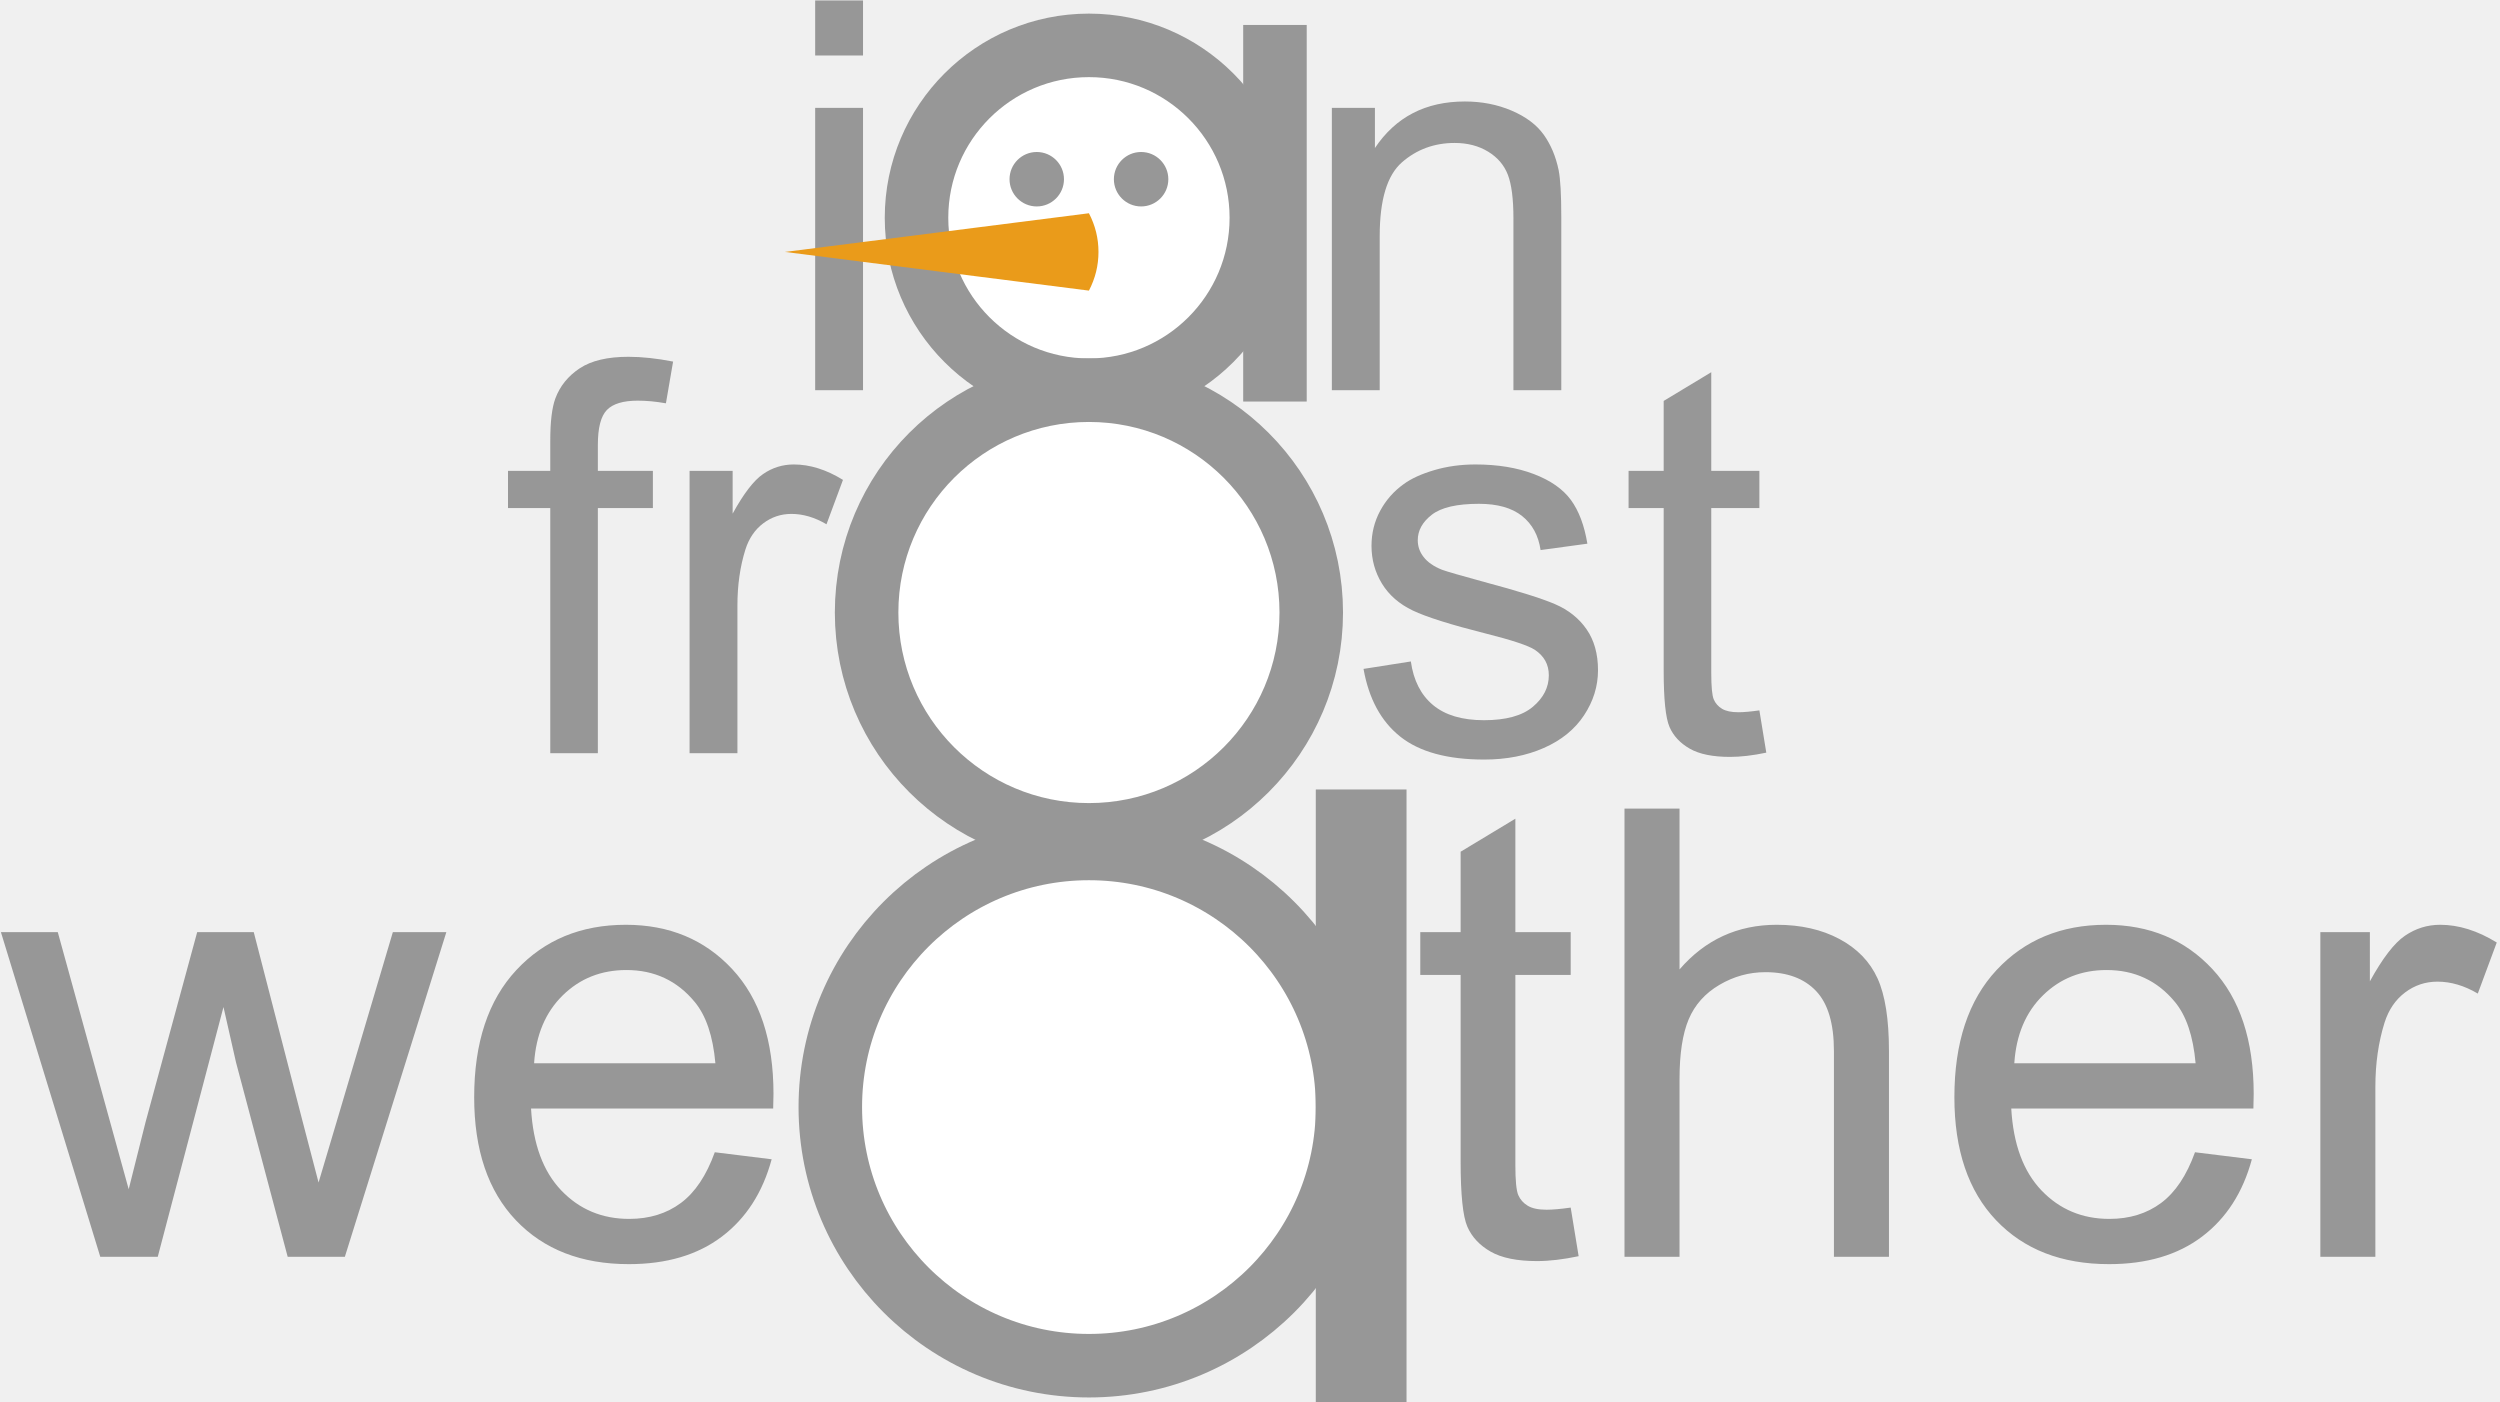
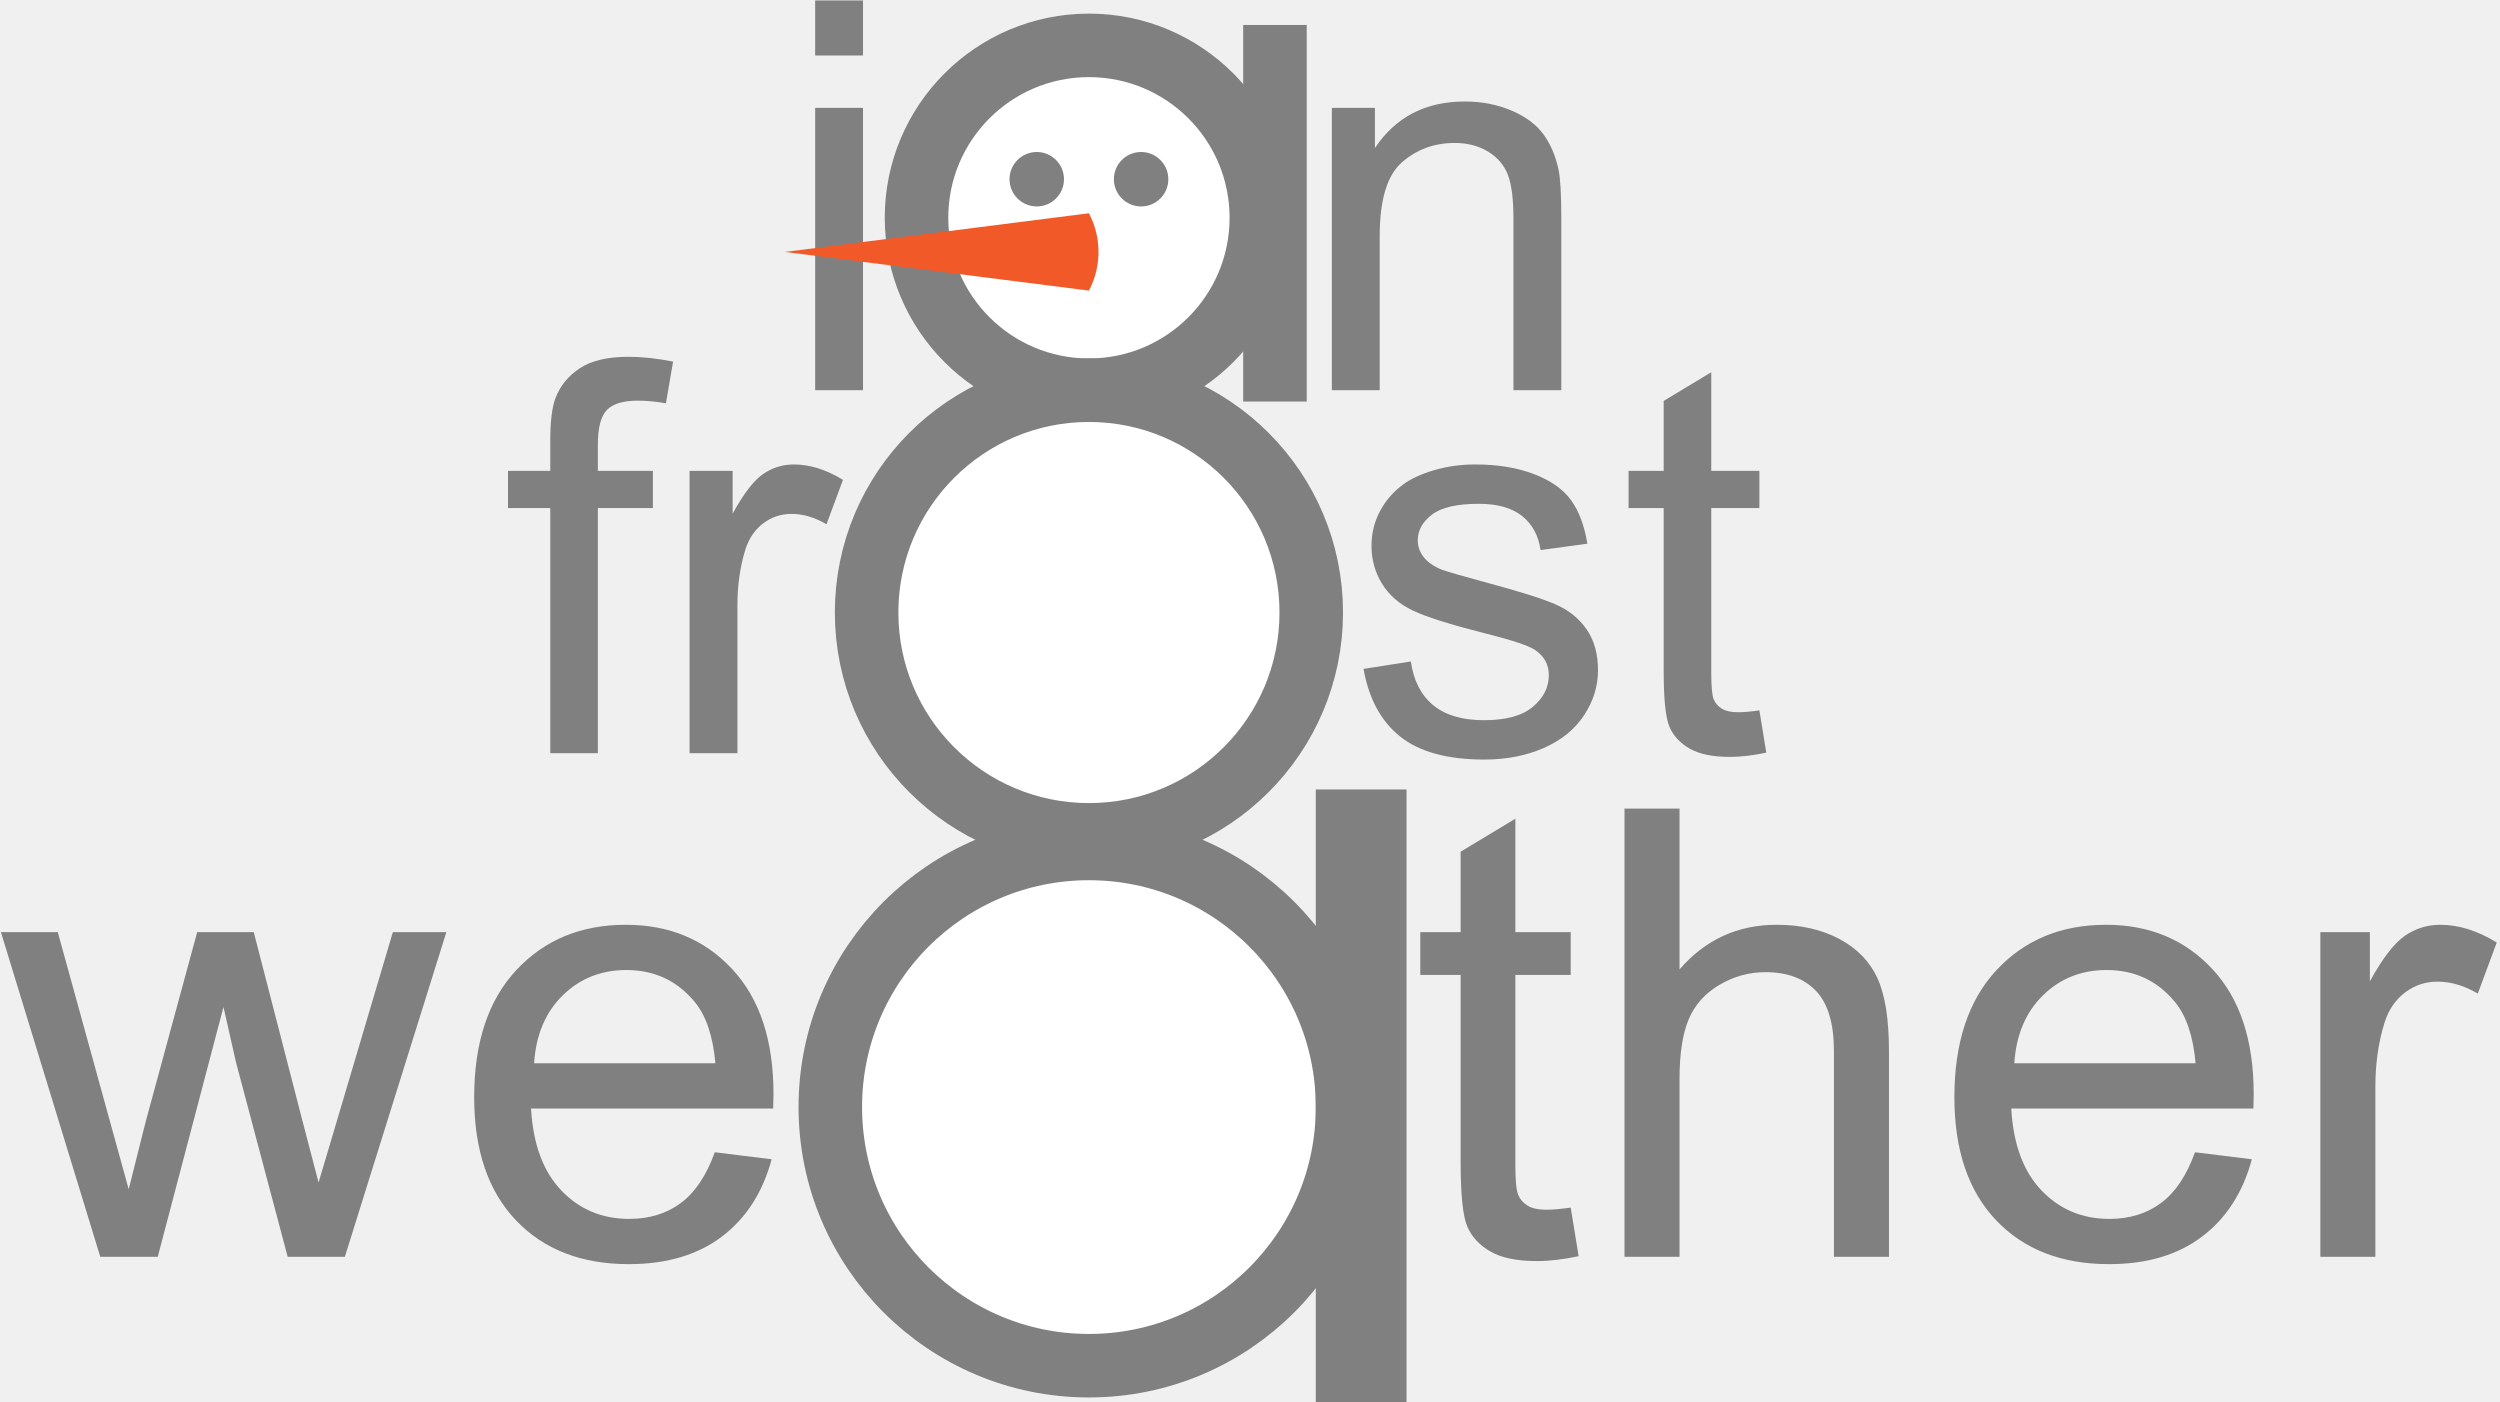
- <svg xmlns="http://www.w3.org/2000/svg" width="551px" height="309px" viewBox="0 0 551 309" version="1.1">
-   <defs />
+ <svg xmlns="http://www.w3.org/2000/svg" class="c-logo" viewBox="0 0 551 309" version="1.1">
  <g id="Page-1" stroke="none" stroke-width="1" fill="none" fill-rule="evenodd">
    <g id="ianfrostweather">
-       <circle id="Oval" stroke="#979797" stroke-width="14" fill="#FFFFFF" cx="240" cy="48" r="38" />
-       <circle id="Oval" stroke="#979797" fill="#979797" cx="228.5" cy="39.5" r="5.5" />
-       <circle id="Oval" stroke="#979797" fill="#979797" cx="251.5" cy="39.5" r="5.5" />
-       <circle id="Oval" stroke="#979797" stroke-width="14" fill="#FFFFFF" cx="240" cy="135" r="49" />
-       <circle id="Oval" stroke="#979797" stroke-width="14" fill="#FFFFFF" cx="240" cy="244" r="57" />
-       <path d="M281,12.5 L281,81.5" id="Line" stroke="#979797" stroke-width="14" stroke-linecap="square" />
-       <path d="M300,184 L300,299" id="Line" stroke="#979797" stroke-width="20" stroke-linecap="square" />
-       <path d="M179.662,12.23 L179.662,0.102 L190.209,0.102 L190.209,12.23 L179.662,12.23 Z M179.662,86 L179.662,23.773 L190.209,23.773 L190.209,86 L179.662,86 Z" id="i" fill="#979797" />
-       <path d="M121.279,166 L121.279,111.977 L111.963,111.977 L111.963,103.773 L121.279,103.773 L121.279,97.152 C121.279,92.973 121.65,89.867 122.393,87.836 C123.408,85.102 125.195,82.885 127.754,81.186 C130.313,79.486 133.896,78.637 138.506,78.637 C141.475,78.637 144.756,78.988 148.35,79.691 L146.768,88.891 C144.58,88.5 142.51,88.305 140.557,88.305 C137.353,88.305 135.088,88.988 133.76,90.355 C132.432,91.723 131.768,94.281 131.768,98.031 L131.768,103.773 L143.896,103.773 L143.896,111.977 L131.768,111.977 L131.768,166 L121.279,166 Z M151.982,166 L151.982,103.773 L161.475,103.773 L161.475,113.207 C163.896,108.793 166.133,105.883 168.184,104.477 C170.234,103.07 172.49,102.367 174.951,102.367 C178.506,102.367 182.119,103.5 185.791,105.766 L182.158,115.551 C179.58,114.027 177.002,113.266 174.424,113.266 C172.119,113.266 170.049,113.959 168.213,115.346 C166.377,116.732 165.068,118.656 164.287,121.117 C163.115,124.867 162.529,128.969 162.529,133.422 L162.529,166 L151.982,166 Z" id="fr" fill="#979797" />
-       <path d="M22.1,277 L0.2,205.439 L12.733,205.439 L24.121,246.745 L28.366,262.108 C28.546,261.345 29.781,256.426 32.072,247.352 L43.46,205.439 L55.926,205.439 L66.64,246.947 L70.211,260.626 L74.321,246.812 L86.585,205.439 L98.377,205.439 L76.006,277 L63.405,277 L52.018,234.145 L49.255,221.948 L34.768,277 L22.1,277 Z M157.539,253.955 L170.072,255.505 C168.096,262.827 164.435,268.51 159.089,272.553 C153.743,276.596 146.915,278.617 138.604,278.617 C128.138,278.617 119.838,275.394 113.707,268.948 C107.575,262.501 104.509,253.461 104.509,241.826 C104.509,229.787 107.608,220.443 113.808,213.795 C120.007,207.146 128.048,203.822 137.931,203.822 C147.499,203.822 155.315,207.079 161.38,213.593 C167.444,220.106 170.477,229.27 170.477,241.085 C170.477,241.804 170.454,242.882 170.409,244.319 L117.042,244.319 C117.491,252.181 119.715,258.2 123.713,262.378 C127.711,266.556 132.697,268.645 138.672,268.645 C143.119,268.645 146.915,267.477 150.06,265.141 C153.204,262.805 155.697,259.076 157.539,253.955 Z M117.716,234.347 L157.674,234.347 C157.135,228.327 155.607,223.813 153.092,220.803 C149.228,216.131 144.22,213.795 138.065,213.795 C132.495,213.795 127.812,215.659 124.016,219.388 C120.22,223.116 118.12,228.103 117.716,234.347 Z" id="we" fill="#979797" />
-       <path d="M346.181,266.151 L347.933,276.865 C344.519,277.584 341.464,277.943 338.769,277.943 C334.367,277.943 330.953,277.247 328.527,275.854 C326.101,274.462 324.394,272.631 323.406,270.363 C322.417,268.094 321.923,263.321 321.923,256.044 L321.923,214.873 L313.029,214.873 L313.029,205.439 L321.923,205.439 L321.923,187.718 L333.985,180.44 L333.985,205.439 L346.181,205.439 L346.181,214.873 L333.985,214.873 L333.985,256.718 C333.985,260.177 334.198,262.4 334.625,263.389 C335.052,264.377 335.748,265.163 336.714,265.747 C337.68,266.331 339.061,266.623 340.858,266.623 C342.206,266.623 343.98,266.466 346.181,266.151 Z M358.041,277 L358.041,178.217 L370.169,178.217 L370.169,213.66 C375.83,207.102 382.972,203.822 391.597,203.822 C396.898,203.822 401.502,204.867 405.411,206.956 C409.319,209.044 412.115,211.931 413.8,215.614 C415.484,219.298 416.327,224.644 416.327,231.651 L416.327,277 L404.198,277 L404.198,231.651 C404.198,225.587 402.884,221.173 400.256,218.411 C397.628,215.648 393.911,214.267 389.104,214.267 C385.51,214.267 382.13,215.199 378.963,217.063 C375.796,218.927 373.539,221.454 372.191,224.644 C370.843,227.833 370.169,232.235 370.169,237.851 L370.169,277 L358.041,277 Z M483.777,253.955 L496.31,255.505 C494.333,262.827 490.672,268.51 485.327,272.553 C479.981,276.596 473.153,278.617 464.842,278.617 C454.375,278.617 446.076,275.394 439.944,268.948 C433.812,262.501 430.747,253.461 430.747,241.826 C430.747,229.787 433.846,220.443 440.045,213.795 C446.245,207.146 454.286,203.822 464.168,203.822 C473.737,203.822 481.553,207.079 487.618,213.593 C493.682,220.106 496.714,229.27 496.714,241.085 C496.714,241.804 496.692,242.882 496.647,244.319 L443.28,244.319 C443.729,252.181 445.953,258.2 449.951,262.378 C453.949,266.556 458.935,268.645 464.91,268.645 C469.357,268.645 473.153,267.477 476.297,265.141 C479.442,262.805 481.935,259.076 483.777,253.955 Z M443.954,234.347 L483.912,234.347 C483.373,228.327 481.845,223.813 479.33,220.803 C475.466,216.131 470.458,213.795 464.303,213.795 C458.733,213.795 454.05,215.659 450.254,219.388 C446.458,223.116 444.358,228.103 443.954,234.347 Z M511.404,277 L511.404,205.439 L522.32,205.439 L522.32,216.288 C525.105,211.212 527.677,207.865 530.035,206.248 C532.394,204.631 534.988,203.822 537.818,203.822 C541.906,203.822 546.061,205.125 550.284,207.73 L546.106,218.983 C543.141,217.231 540.176,216.355 537.211,216.355 C534.561,216.355 532.18,217.153 530.069,218.748 C527.958,220.342 526.453,222.555 525.554,225.385 C524.207,229.697 523.533,234.414 523.533,239.535 L523.533,277 L511.404,277 Z" id="ther" fill="#979797" />
-       <path d="M300.521,147.426 L310.951,145.785 C311.537,149.965 313.168,153.168 315.844,155.395 C318.52,157.621 322.26,158.734 327.064,158.734 C331.908,158.734 335.502,157.748 337.846,155.775 C340.189,153.803 341.361,151.488 341.361,148.832 C341.361,146.449 340.326,144.574 338.256,143.207 C336.811,142.27 333.217,141.078 327.475,139.633 C319.74,137.68 314.379,135.99 311.391,134.564 C308.402,133.139 306.137,131.166 304.594,128.646 C303.051,126.127 302.279,123.344 302.279,120.297 C302.279,117.523 302.914,114.955 304.184,112.592 C305.453,110.229 307.182,108.266 309.369,106.703 C311.01,105.492 313.246,104.467 316.078,103.627 C318.91,102.787 321.947,102.367 325.189,102.367 C330.072,102.367 334.359,103.07 338.051,104.477 C341.742,105.883 344.467,107.787 346.225,110.189 C347.982,112.592 349.193,115.805 349.857,119.828 L339.545,121.234 C339.076,118.031 337.719,115.531 335.473,113.734 C333.227,111.937 330.053,111.039 325.951,111.039 C321.107,111.039 317.65,111.84 315.58,113.441 C313.51,115.043 312.475,116.918 312.475,119.066 C312.475,120.434 312.904,121.664 313.764,122.758 C314.623,123.891 315.971,124.828 317.807,125.57 C318.861,125.961 321.967,126.859 327.123,128.266 C334.584,130.258 339.789,131.889 342.738,133.158 C345.688,134.428 348.002,136.273 349.682,138.695 C351.361,141.117 352.201,144.125 352.201,147.719 C352.201,151.234 351.176,154.545 349.125,157.65 C347.074,160.756 344.115,163.158 340.248,164.857 C336.381,166.557 332.006,167.406 327.123,167.406 C319.037,167.406 312.875,165.727 308.637,162.367 C304.398,159.008 301.693,154.027 300.521,147.426 Z M387.768,156.566 L389.291,165.883 C386.322,166.508 383.666,166.82 381.322,166.82 C377.494,166.82 374.525,166.215 372.416,165.004 C370.307,163.793 368.822,162.201 367.963,160.229 C367.104,158.256 366.674,154.106 366.674,147.777 L366.674,111.977 L358.939,111.977 L358.939,103.773 L366.674,103.773 L366.674,88.363 L377.162,82.035 L377.162,103.773 L387.768,103.773 L387.768,111.977 L377.162,111.977 L377.162,148.363 C377.162,151.371 377.348,153.305 377.719,154.164 C378.09,155.023 378.695,155.707 379.535,156.215 C380.375,156.723 381.576,156.977 383.139,156.977 C384.311,156.977 385.854,156.84 387.768,156.566 Z" id="st" fill="#979797" />
-       <path d="M293.541,86 L293.541,23.773 L303.033,23.773 L303.033,32.621 C307.604,25.785 314.205,22.367 322.838,22.367 C326.588,22.367 330.035,23.041 333.18,24.389 C336.324,25.736 338.678,27.504 340.24,29.691 C341.803,31.879 342.896,34.477 343.521,37.484 C343.912,39.438 344.107,42.855 344.107,47.738 L344.107,86 L333.561,86 L333.561,48.148 C333.561,43.852 333.15,40.639 332.33,38.51 C331.51,36.381 330.055,34.682 327.965,33.412 C325.875,32.143 323.424,31.508 320.611,31.508 C316.119,31.508 312.242,32.934 308.98,35.785 C305.719,38.637 304.088,44.047 304.088,52.016 L304.088,86 L293.541,86 Z" id="n" fill="#979797" />
-       <path d="M207.552,20.974 L216.078,87.974 C213.39,89.377 210.548,90.078 207.552,90.078 C204.557,90.078 201.715,89.377 199.026,87.974 L207.552,20.974 Z" id="Triangle" fill="#EA9B1A" transform="translate(207.5522, 55.52612) rotate(-90) translate(-207.5522, -55.52612) " />
+       <path d="M179.662,12.23 L179.662,0.102 L190.209,0.102 L190.209,12.23 L179.662,12.23 Z M179.662,86 L179.662,23.773 L190.209,23.773 L190.209,86 L179.662,86 Z" id="i" fill="#808080" fill-rule="nonzero" />
+       <g id="head-container" transform="translate(173, 10)" fill-rule="nonzero">
+         <g class="js-circle-1" id="head">
+           <circle id="Oval" stroke="#808080" stroke-width="14" fill="#FFFFFF" cx="67" cy="38" r="38" />
+           <circle id="Oval" stroke="#808080" fill="#808080" cx="55.5" cy="29.5" r="5.5" />
+           <circle id="Oval" stroke="#808080" fill="#808080" cx="78.5" cy="29.5" r="5.5" />
+           <path d="M34.552,10.974 L43.078,77.974 C40.39,79.377 37.548,80.078 34.552,80.078 C31.557,80.078 28.715,79.377 26.026,77.974 L34.552,10.974 Z" id="Triangle" fill="#F15929" transform="translate(34.55225, 45.52612) rotate(-90) translate(-34.55225, -45.52612) " />
+         </g>
+       </g>
+       <circle class="js-circle-2" id="Oval" stroke="#808080" stroke-width="14" fill="#FFFFFF" fill-rule="nonzero" cx="240" cy="135" r="49" />
+       <circle class="js-circle-3" id="Oval" stroke="#808080" stroke-width="14" fill="#FFFFFF" fill-rule="nonzero" cx="240" cy="244" r="57" />
+       <path d="M281,12.5 L281,81.5" id="Line" stroke="#808080" stroke-width="14" stroke-linecap="square" />
+       <path d="M300,184 L300,299" id="Line" stroke="#808080" stroke-width="20" stroke-linecap="square" />
+       <path d="M121.279,166 L121.279,111.977 L111.963,111.977 L111.963,103.773 L121.279,103.773 L121.279,97.152 C121.279,92.973 121.65,89.867 122.393,87.836 C123.408,85.102 125.195,82.885 127.754,81.186 C130.313,79.486 133.896,78.637 138.506,78.637 C141.475,78.637 144.756,78.988 148.35,79.691 L146.768,88.891 C144.58,88.5 142.51,88.305 140.557,88.305 C137.353,88.305 135.088,88.988 133.76,90.355 C132.432,91.723 131.768,94.281 131.768,98.031 L131.768,103.773 L143.896,103.773 L143.896,111.977 L131.768,111.977 L131.768,166 L121.279,166 Z M151.982,166 L151.982,103.773 L161.475,103.773 L161.475,113.207 C163.896,108.793 166.133,105.883 168.184,104.477 C170.234,103.07 172.49,102.367 174.951,102.367 C178.506,102.367 182.119,103.5 185.791,105.766 L182.158,115.551 C179.58,114.027 177.002,113.266 174.424,113.266 C172.119,113.266 170.049,113.959 168.213,115.346 C166.377,116.732 165.068,118.656 164.287,121.117 C163.115,124.867 162.529,128.969 162.529,133.422 L162.529,166 L151.982,166 Z" id="fr" fill="#808080" fill-rule="nonzero" />
+       <path d="M22.1,277 L0.2,205.439 L12.733,205.439 L24.121,246.745 L28.366,262.108 C28.546,261.345 29.781,256.426 32.072,247.352 L43.46,205.439 L55.926,205.439 L66.64,246.947 L70.211,260.626 L74.321,246.812 L86.585,205.439 L98.377,205.439 L76.006,277 L63.405,277 L52.018,234.145 L49.255,221.948 L34.768,277 L22.1,277 Z M157.539,253.955 L170.072,255.505 C168.096,262.827 164.435,268.51 159.089,272.553 C153.743,276.596 146.915,278.617 138.604,278.617 C128.138,278.617 119.838,275.394 113.707,268.948 C107.575,262.501 104.509,253.461 104.509,241.826 C104.509,229.787 107.608,220.443 113.808,213.795 C120.007,207.146 128.048,203.822 137.931,203.822 C147.499,203.822 155.315,207.079 161.38,213.593 C167.444,220.106 170.477,229.27 170.477,241.085 C170.477,241.804 170.454,242.882 170.409,244.319 L117.042,244.319 C117.491,252.181 119.715,258.2 123.713,262.378 C127.711,266.556 132.697,268.645 138.672,268.645 C143.119,268.645 146.915,267.477 150.06,265.141 C153.204,262.805 155.697,259.076 157.539,253.955 Z M117.716,234.347 L157.674,234.347 C157.135,228.327 155.607,223.813 153.092,220.803 C149.228,216.131 144.22,213.795 138.065,213.795 C132.495,213.795 127.812,215.659 124.016,219.388 C120.22,223.116 118.12,228.103 117.716,234.347 Z" id="we" fill="#808080" fill-rule="nonzero" />
+       <path d="M346.181,266.151 L347.933,276.865 C344.519,277.584 341.464,277.943 338.769,277.943 C334.367,277.943 330.953,277.247 328.527,275.854 C326.101,274.462 324.394,272.631 323.406,270.363 C322.417,268.094 321.923,263.321 321.923,256.044 L321.923,214.873 L313.029,214.873 L313.029,205.439 L321.923,205.439 L321.923,187.718 L333.985,180.44 L333.985,205.439 L346.181,205.439 L346.181,214.873 L333.985,214.873 L333.985,256.718 C333.985,260.177 334.198,262.4 334.625,263.389 C335.052,264.377 335.748,265.163 336.714,265.747 C337.68,266.331 339.061,266.623 340.858,266.623 C342.206,266.623 343.98,266.466 346.181,266.151 Z M358.041,277 L358.041,178.217 L370.169,178.217 L370.169,213.66 C375.83,207.102 382.972,203.822 391.597,203.822 C396.898,203.822 401.502,204.867 405.411,206.956 C409.319,209.044 412.115,211.931 413.8,215.614 C415.484,219.298 416.327,224.644 416.327,231.651 L416.327,277 L404.198,277 L404.198,231.651 C404.198,225.587 402.884,221.173 400.256,218.411 C397.628,215.648 393.911,214.267 389.104,214.267 C385.51,214.267 382.13,215.199 378.963,217.063 C375.796,218.927 373.539,221.454 372.191,224.644 C370.843,227.833 370.169,232.235 370.169,237.851 L370.169,277 L358.041,277 Z M483.777,253.955 L496.31,255.505 C494.333,262.827 490.672,268.51 485.327,272.553 C479.981,276.596 473.153,278.617 464.842,278.617 C454.375,278.617 446.076,275.394 439.944,268.948 C433.812,262.501 430.747,253.461 430.747,241.826 C430.747,229.787 433.846,220.443 440.045,213.795 C446.245,207.146 454.286,203.822 464.168,203.822 C473.737,203.822 481.553,207.079 487.618,213.593 C493.682,220.106 496.714,229.27 496.714,241.085 C496.714,241.804 496.692,242.882 496.647,244.319 L443.28,244.319 C443.729,252.181 445.953,258.2 449.951,262.378 C453.949,266.556 458.935,268.645 464.91,268.645 C469.357,268.645 473.153,267.477 476.297,265.141 C479.442,262.805 481.935,259.076 483.777,253.955 Z M443.954,234.347 L483.912,234.347 C483.373,228.327 481.845,223.813 479.33,220.803 C475.466,216.131 470.458,213.795 464.303,213.795 C458.733,213.795 454.05,215.659 450.254,219.388 C446.458,223.116 444.358,228.103 443.954,234.347 Z M511.404,277 L511.404,205.439 L522.32,205.439 L522.32,216.288 C525.105,211.212 527.677,207.865 530.035,206.248 C532.394,204.631 534.988,203.822 537.818,203.822 C541.906,203.822 546.061,205.125 550.284,207.73 L546.106,218.983 C543.141,217.231 540.176,216.355 537.211,216.355 C534.561,216.355 532.18,217.153 530.069,218.748 C527.958,220.342 526.453,222.555 525.554,225.385 C524.207,229.697 523.533,234.414 523.533,239.535 L523.533,277 L511.404,277 Z" id="ther" fill="#808080" fill-rule="nonzero" />
+       <path d="M300.521,147.426 L310.951,145.785 C311.537,149.965 313.168,153.168 315.844,155.395 C318.52,157.621 322.26,158.734 327.064,158.734 C331.908,158.734 335.502,157.748 337.846,155.775 C340.189,153.803 341.361,151.488 341.361,148.832 C341.361,146.449 340.326,144.574 338.256,143.207 C336.811,142.27 333.217,141.078 327.475,139.633 C319.74,137.68 314.379,135.99 311.391,134.564 C308.402,133.139 306.137,131.166 304.594,128.646 C303.051,126.127 302.279,123.344 302.279,120.297 C302.279,117.523 302.914,114.955 304.184,112.592 C305.453,110.229 307.182,108.266 309.369,106.703 C311.01,105.492 313.246,104.467 316.078,103.627 C318.91,102.787 321.947,102.367 325.189,102.367 C330.072,102.367 334.359,103.07 338.051,104.477 C341.742,105.883 344.467,107.787 346.225,110.189 C347.982,112.592 349.193,115.805 349.857,119.828 L339.545,121.234 C339.076,118.031 337.719,115.531 335.473,113.734 C333.227,111.937 330.053,111.039 325.951,111.039 C321.107,111.039 317.65,111.84 315.58,113.441 C313.51,115.043 312.475,116.918 312.475,119.066 C312.475,120.434 312.904,121.664 313.764,122.758 C314.623,123.891 315.971,124.828 317.807,125.57 C318.861,125.961 321.967,126.859 327.123,128.266 C334.584,130.258 339.789,131.889 342.738,133.158 C345.688,134.428 348.002,136.273 349.682,138.695 C351.361,141.117 352.201,144.125 352.201,147.719 C352.201,151.234 351.176,154.545 349.125,157.65 C347.074,160.756 344.115,163.158 340.248,164.857 C336.381,166.557 332.006,167.406 327.123,167.406 C319.037,167.406 312.875,165.727 308.637,162.367 C304.398,159.008 301.693,154.027 300.521,147.426 Z M387.768,156.566 L389.291,165.883 C386.322,166.508 383.666,166.82 381.322,166.82 C377.494,166.82 374.525,166.215 372.416,165.004 C370.307,163.793 368.822,162.201 367.963,160.229 C367.104,158.256 366.674,154.106 366.674,147.777 L366.674,111.977 L358.939,111.977 L358.939,103.773 L366.674,103.773 L366.674,88.363 L377.162,82.035 L377.162,103.773 L387.768,103.773 L387.768,111.977 L377.162,111.977 L377.162,148.363 C377.162,151.371 377.348,153.305 377.719,154.164 C378.09,155.023 378.695,155.707 379.535,156.215 C380.375,156.723 381.576,156.977 383.139,156.977 C384.311,156.977 385.854,156.84 387.768,156.566 Z" id="st" fill="#808080" fill-rule="nonzero" />
+       <path d="M293.541,86 L293.541,23.773 L303.033,23.773 L303.033,32.621 C307.604,25.785 314.205,22.367 322.838,22.367 C326.588,22.367 330.035,23.041 333.18,24.389 C336.324,25.736 338.678,27.504 340.24,29.691 C341.803,31.879 342.896,34.477 343.521,37.484 C343.912,39.438 344.107,42.855 344.107,47.738 L344.107,86 L333.561,86 L333.561,48.148 C333.561,43.852 333.15,40.639 332.33,38.51 C331.51,36.381 330.055,34.682 327.965,33.412 C325.875,32.143 323.424,31.508 320.611,31.508 C316.119,31.508 312.242,32.934 308.98,35.785 C305.719,38.637 304.088,44.047 304.088,52.016 L304.088,86 L293.541,86 Z" id="n" fill="#808080" fill-rule="nonzero" />
    </g>
  </g>
</svg>
